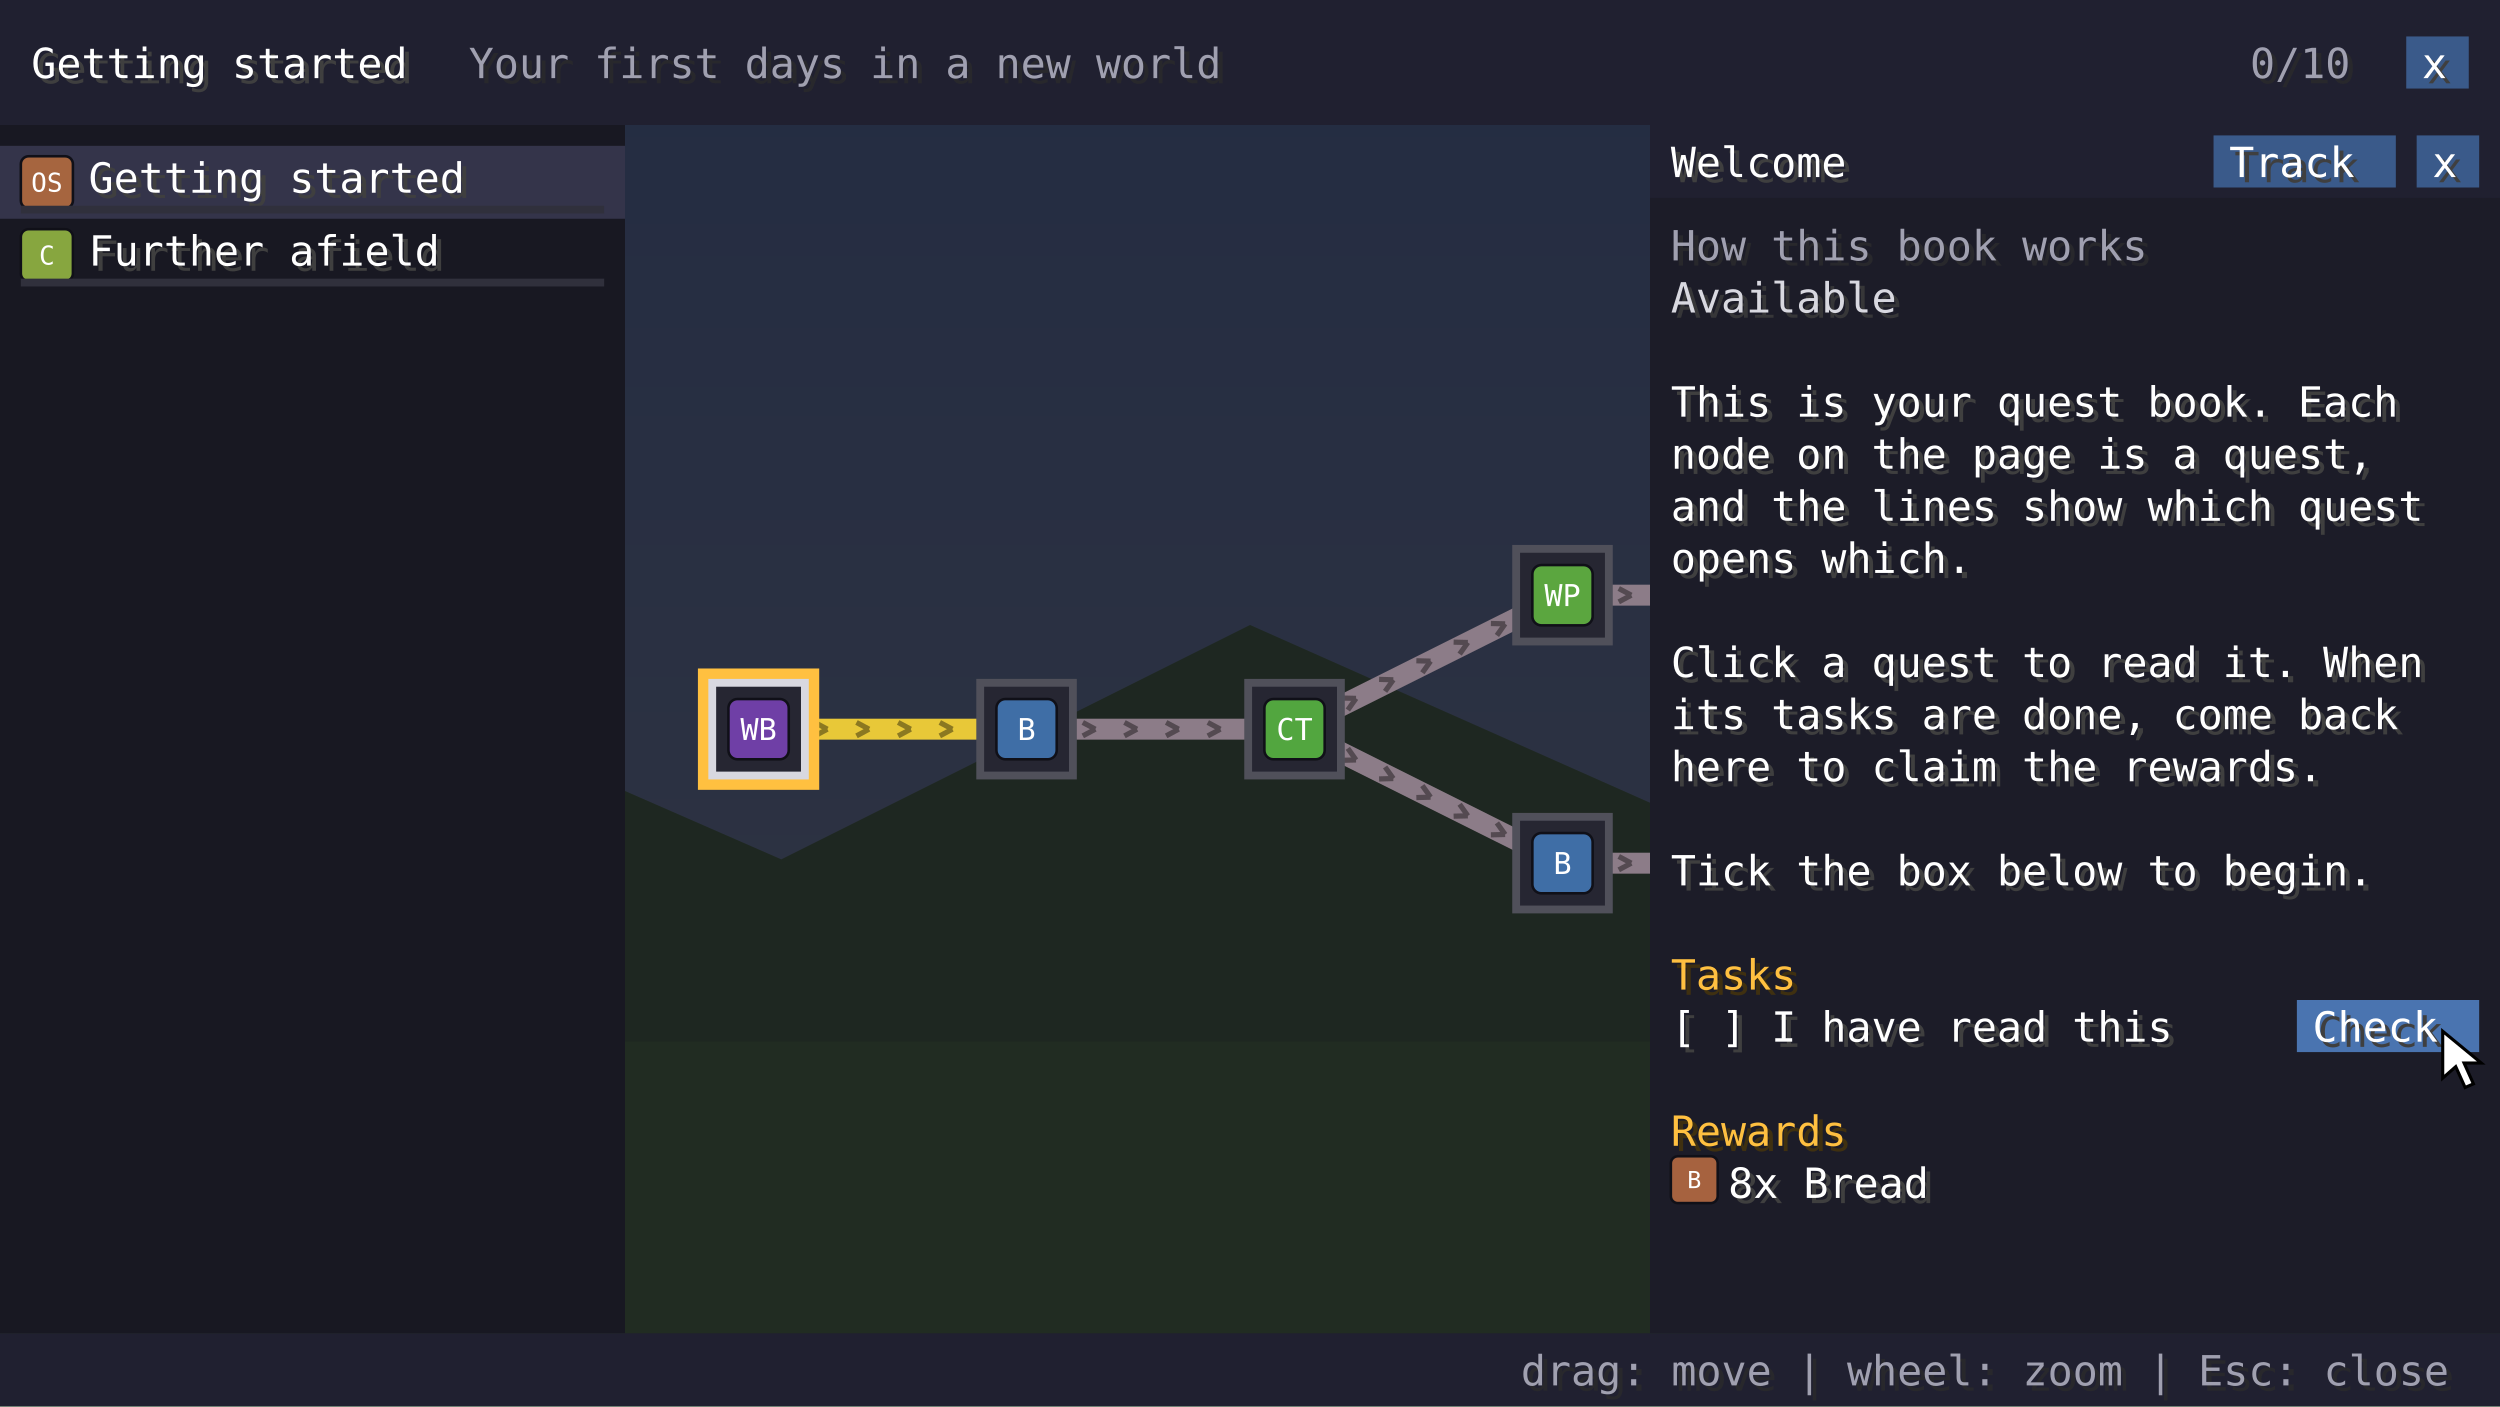
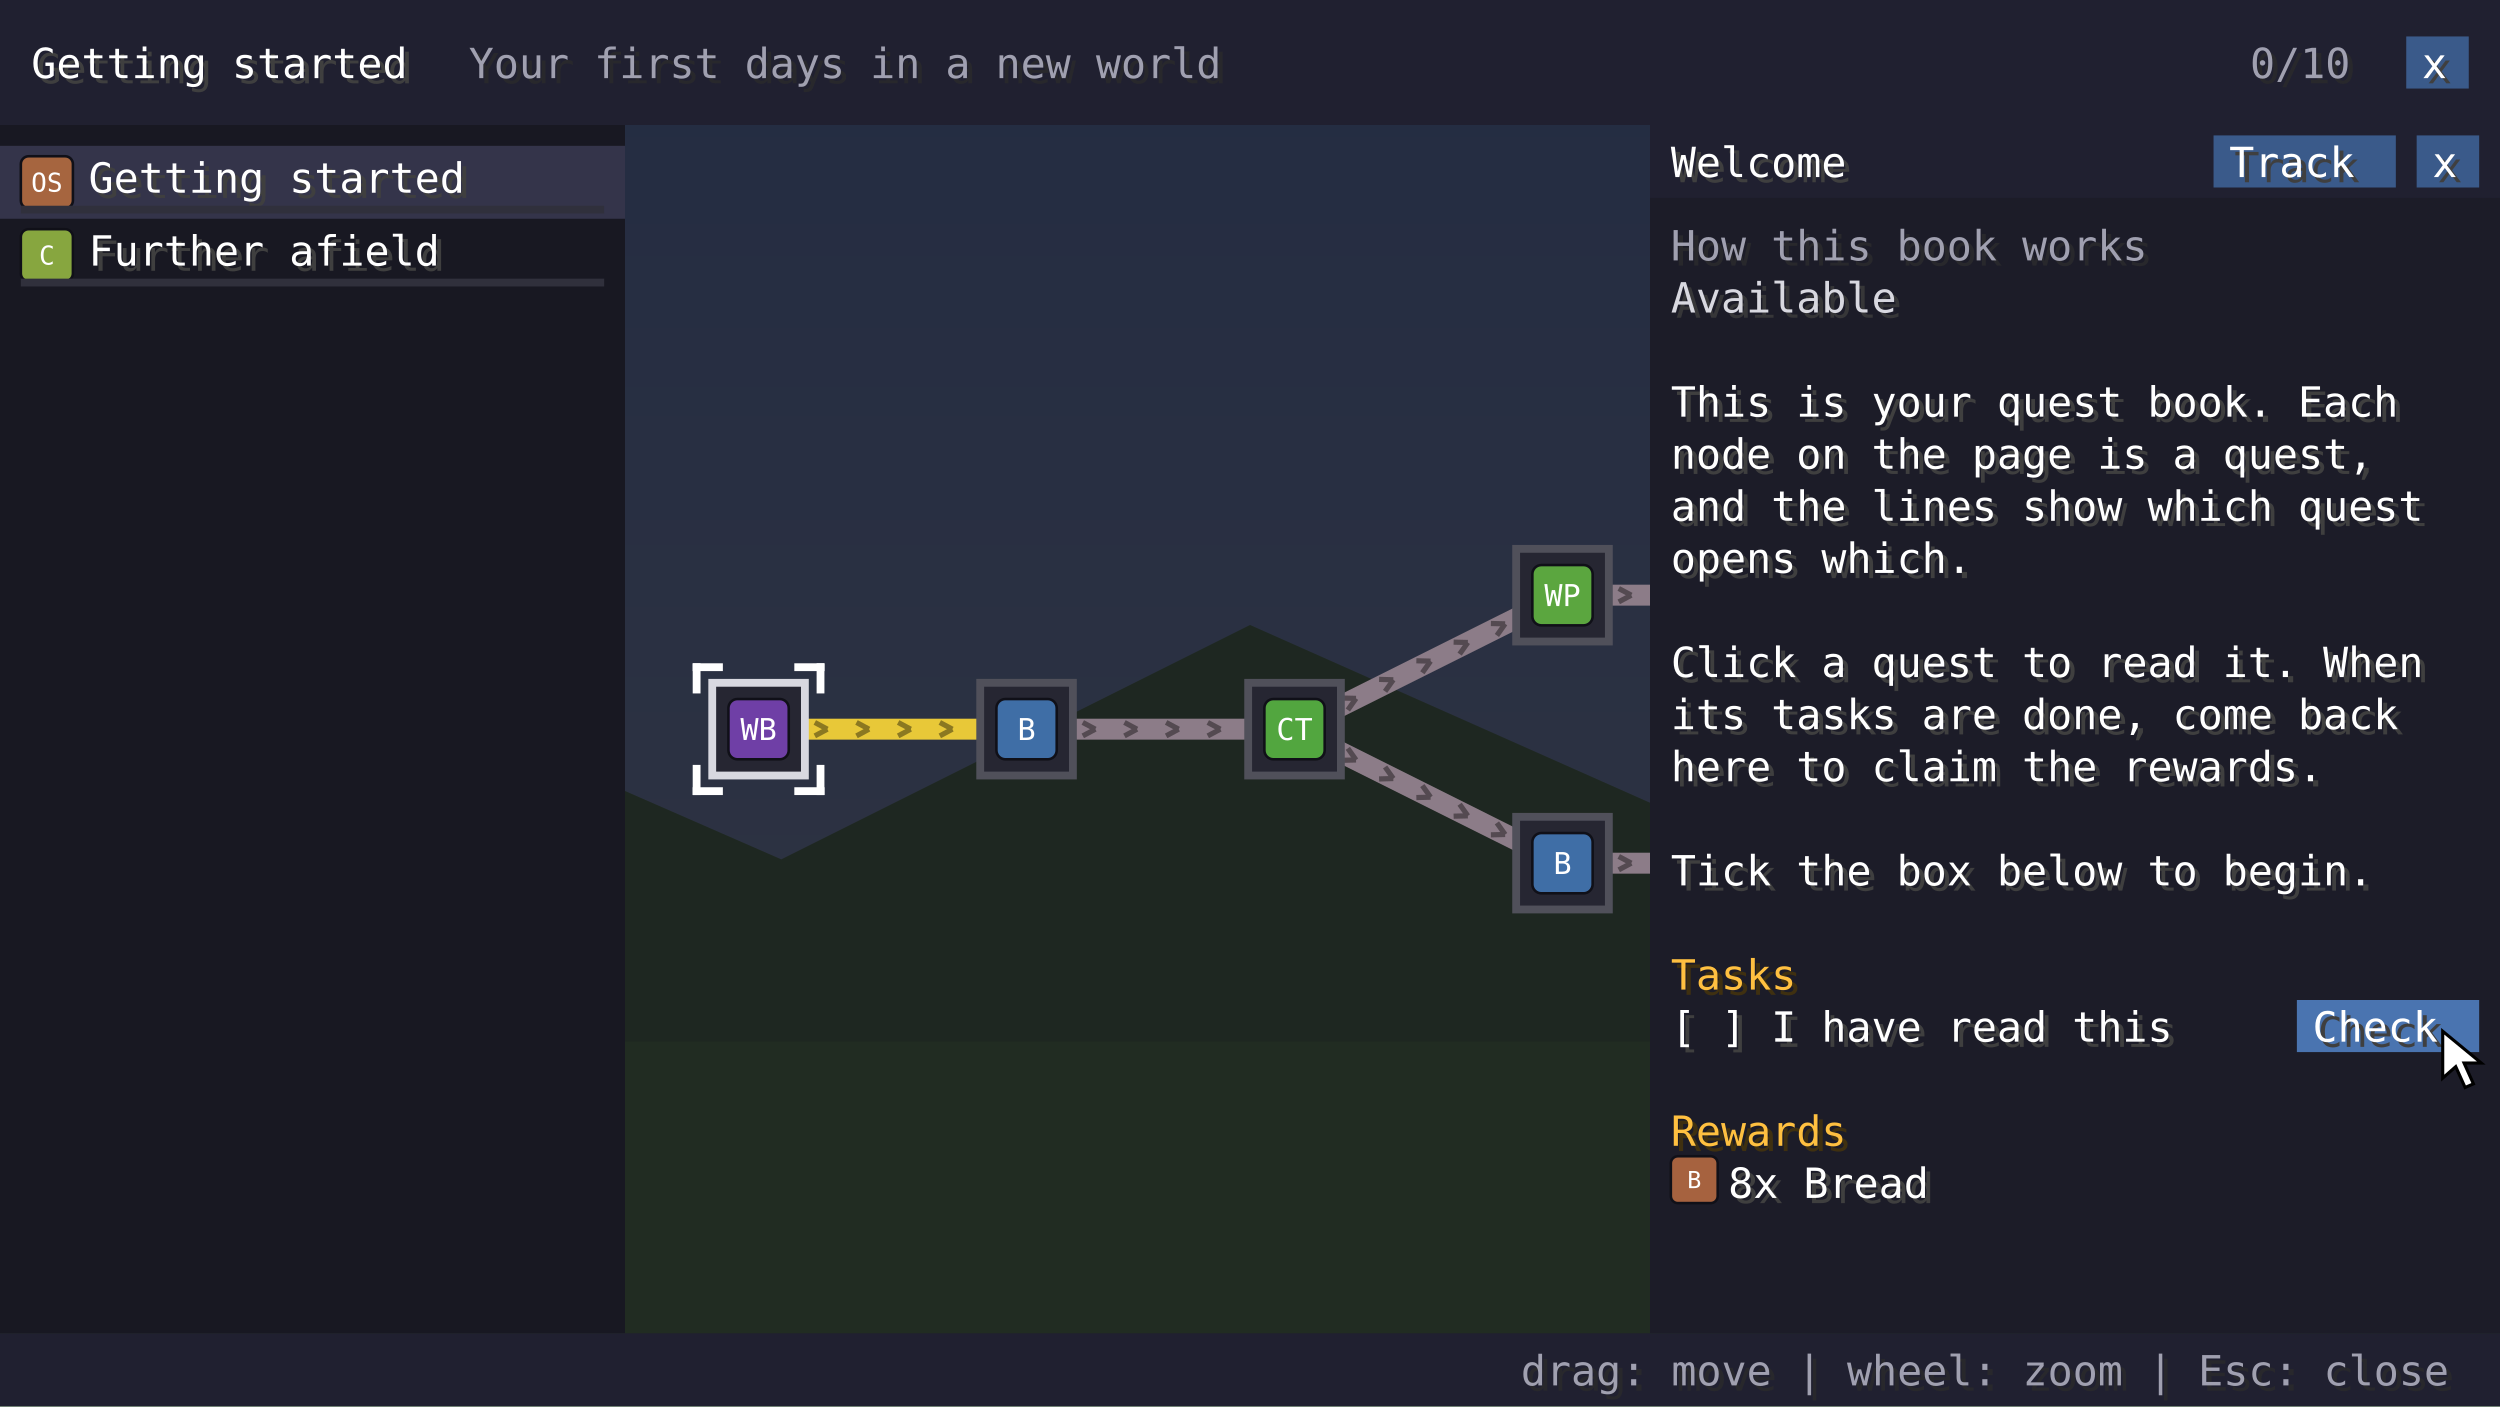
<svg xmlns="http://www.w3.org/2000/svg" viewBox="0 0 480 270" width="960" height="540" font-family="Consolas, 'DejaVu Sans Mono', monospace">
  <defs>
    <linearGradient id="sky" x1="0" y1="0" x2="0" y2="1">
      <stop offset="0" stop-color="#78a7ff" />
      <stop offset="1" stop-color="#c8dcff" />
    </linearGradient>
  </defs>
  <rect width="480" height="270" fill="url(#sky)" />
  <path d="M0 170 L70 130 L150 165 L240 120 L330 160 L410 125 L480 150 L480 270 L0 270 Z" fill="#5d8f4a" />
  <rect y="200" width="480" height="70" fill="#6aa84f" />
  <rect x="0.00" y="0.00" width="480.00" height="270.00" fill="#101018" fill-opacity="0.816" />
  <polygon points="197.10,142.01 248.55,142.01 248.55,137.99 197.10,137.99" fill="#8c7c88" fill-opacity="1.000" />
  <polygon points="200.13,141.73 202.54,140.44 202.07,139.56 199.66,140.85" fill="#544a51" fill-opacity="1.000" />
  <polygon points="199.66,139.15 202.07,140.44 202.54,139.56 200.13,138.27" fill="#544a51" fill-opacity="1.000" />
  <polygon points="208.13,141.73 210.54,140.44 210.07,139.56 207.66,140.85" fill="#544a51" fill-opacity="1.000" />
  <polygon points="207.66,139.15 210.07,140.44 210.54,139.56 208.13,138.27" fill="#544a51" fill-opacity="1.000" />
  <polygon points="216.13,141.73 218.54,140.44 218.07,139.56 215.66,140.85" fill="#544a51" fill-opacity="1.000" />
  <polygon points="215.66,139.15 218.07,140.44 218.54,139.56 216.13,138.27" fill="#544a51" fill-opacity="1.000" />
  <polygon points="224.13,141.73 226.54,140.44 226.07,139.56 223.66,140.85" fill="#544a51" fill-opacity="1.000" />
  <polygon points="223.66,139.15 226.07,140.44 226.54,139.56 224.13,138.27" fill="#544a51" fill-opacity="1.000" />
  <polygon points="232.13,141.73 234.54,140.44 234.07,139.56 231.66,140.85" fill="#544a51" fill-opacity="1.000" />
  <polygon points="231.66,139.15 234.07,140.44 234.54,139.56 232.13,138.27" fill="#544a51" fill-opacity="1.000" />
  <polygon points="240.13,141.73 242.54,140.44 242.07,139.56 239.66,140.85" fill="#544a51" fill-opacity="1.000" />
  <polygon points="239.66,139.15 242.07,140.44 242.54,139.56 240.13,138.27" fill="#544a51" fill-opacity="1.000" />
  <polygon points="249.45,141.80 300.90,116.07 299.10,112.48 247.65,138.20" fill="#8c7c88" fill-opacity="1.000" />
  <polygon points="252.03,140.19 253.61,137.96 252.80,137.38 251.22,139.61" fill="#544a51" fill-opacity="1.000" />
  <polygon points="250.46,138.10 253.19,138.17 253.22,137.17 250.49,137.10" fill="#544a51" fill-opacity="1.000" />
  <polygon points="259.19,136.61 260.77,134.38 259.95,133.80 258.37,136.03" fill="#544a51" fill-opacity="1.000" />
  <polygon points="257.62,134.52 260.35,134.59 260.37,133.59 257.64,133.52" fill="#544a51" fill-opacity="1.000" />
  <polygon points="266.34,133.03 267.92,130.81 267.11,130.23 265.53,132.46" fill="#544a51" fill-opacity="1.000" />
  <polygon points="264.77,130.94 267.50,131.02 267.53,130.02 264.80,129.94" fill="#544a51" fill-opacity="1.000" />
  <polygon points="273.50,129.46 275.08,127.23 274.26,126.65 272.68,128.88" fill="#544a51" fill-opacity="1.000" />
  <polygon points="271.93,127.37 274.66,127.44 274.68,126.44 271.95,126.37" fill="#544a51" fill-opacity="1.000" />
  <polygon points="280.65,125.88 282.23,123.65 281.42,123.07 279.84,125.30" fill="#544a51" fill-opacity="1.000" />
  <polygon points="279.08,123.79 281.81,123.86 281.84,122.86 279.11,122.79" fill="#544a51" fill-opacity="1.000" />
  <polygon points="287.81,122.30 289.39,120.07 288.57,119.49 286.99,121.72" fill="#544a51" fill-opacity="1.000" />
  <polygon points="286.24,120.21 288.97,120.28 289.00,119.28 286.26,119.21" fill="#544a51" fill-opacity="1.000" />
  <polygon points="294.96,118.72 296.55,116.49 295.73,115.92 294.15,118.15" fill="#544a51" fill-opacity="1.000" />
  <polygon points="293.39,116.63 296.12,116.71 296.15,115.71 293.42,115.63" fill="#544a51" fill-opacity="1.000" />
  <polygon points="300.00,116.28 351.45,116.28 351.45,112.26 300.00,112.26" fill="#8c7c88" fill-opacity="1.000" />
  <polygon points="303.03,116.00 305.44,114.72 304.97,113.83 302.56,115.12" fill="#544a51" fill-opacity="1.000" />
  <polygon points="302.56,113.43 304.97,114.72 305.44,113.83 303.03,112.55" fill="#544a51" fill-opacity="1.000" />
  <polygon points="311.03,116.00 313.44,114.72 312.97,113.83 310.56,115.12" fill="#544a51" fill-opacity="1.000" />
  <polygon points="310.56,113.43 312.97,114.72 313.44,113.83 311.03,112.55" fill="#544a51" fill-opacity="1.000" />
  <polygon points="319.03,116.00 321.44,114.72 320.97,113.83 318.56,115.12" fill="#544a51" fill-opacity="1.000" />
  <polygon points="318.56,113.43 320.97,114.72 321.44,113.83 319.03,112.55" fill="#544a51" fill-opacity="1.000" />
  <polygon points="327.03,116.00 329.44,114.72 328.97,113.83 326.56,115.12" fill="#544a51" fill-opacity="1.000" />
  <polygon points="326.56,113.43 328.97,114.72 329.44,113.83 327.03,112.55" fill="#544a51" fill-opacity="1.000" />
  <polygon points="335.03,116.00 337.44,114.72 336.97,113.83 334.56,115.12" fill="#544a51" fill-opacity="1.000" />
  <polygon points="334.56,113.43 336.97,114.72 337.44,113.83 335.03,112.55" fill="#544a51" fill-opacity="1.000" />
  <polygon points="343.03,116.00 345.44,114.72 344.97,113.83 342.56,115.12" fill="#544a51" fill-opacity="1.000" />
  <polygon points="342.56,113.43 344.97,114.72 345.44,113.83 343.03,112.55" fill="#544a51" fill-opacity="1.000" />
  <polygon points="247.65,141.80 299.10,167.52 300.90,163.93 249.45,138.20" fill="#8c7c88" fill-opacity="1.000" />
  <polygon points="250.49,142.90 253.22,142.83 253.19,141.83 250.46,141.90" fill="#544a51" fill-opacity="1.000" />
  <polygon points="251.22,140.39 252.80,142.62 253.61,142.04 252.03,139.81" fill="#544a51" fill-opacity="1.000" />
  <polygon points="257.64,146.48 260.37,146.41 260.35,145.41 257.62,145.48" fill="#544a51" fill-opacity="1.000" />
  <polygon points="258.37,143.97 259.95,146.20 260.77,145.62 259.19,143.39" fill="#544a51" fill-opacity="1.000" />
  <polygon points="264.80,150.06 267.53,149.98 267.50,148.98 264.77,149.06" fill="#544a51" fill-opacity="1.000" />
  <polygon points="265.53,147.54 267.11,149.77 267.92,149.19 266.34,146.97" fill="#544a51" fill-opacity="1.000" />
  <polygon points="271.95,153.63 274.68,153.56 274.66,152.56 271.93,152.63" fill="#544a51" fill-opacity="1.000" />
  <polygon points="272.68,151.12 274.26,153.35 275.08,152.77 273.50,150.54" fill="#544a51" fill-opacity="1.000" />
  <polygon points="279.11,157.21 281.84,157.14 281.81,156.14 279.08,156.21" fill="#544a51" fill-opacity="1.000" />
  <polygon points="279.84,154.70 281.42,156.93 282.23,156.35 280.65,154.12" fill="#544a51" fill-opacity="1.000" />
  <polygon points="286.26,160.79 289.00,160.72 288.97,159.72 286.24,159.79" fill="#544a51" fill-opacity="1.000" />
  <polygon points="286.99,158.28 288.57,160.51 289.39,159.93 287.81,157.70" fill="#544a51" fill-opacity="1.000" />
  <polygon points="293.42,164.37 296.15,164.29 296.12,163.29 293.39,163.37" fill="#544a51" fill-opacity="1.000" />
  <polygon points="294.15,161.85 295.73,164.08 296.55,163.51 294.96,161.28" fill="#544a51" fill-opacity="1.000" />
  <polygon points="300.00,167.74 351.45,167.74 351.45,163.72 300.00,163.72" fill="#8c7c88" fill-opacity="1.000" />
  <polygon points="303.03,167.45 305.44,166.17 304.97,165.28 302.56,166.57" fill="#544a51" fill-opacity="1.000" />
  <polygon points="302.56,164.88 304.97,166.17 305.44,165.28 303.03,164.00" fill="#544a51" fill-opacity="1.000" />
  <polygon points="311.03,167.45 313.44,166.17 312.97,165.28 310.56,166.57" fill="#544a51" fill-opacity="1.000" />
  <polygon points="310.56,164.88 312.97,166.17 313.44,165.28 311.03,164.00" fill="#544a51" fill-opacity="1.000" />
  <polygon points="319.03,167.45 321.44,166.17 320.97,165.28 318.56,166.57" fill="#544a51" fill-opacity="1.000" />
  <polygon points="318.56,164.88 320.97,166.17 321.44,165.28 319.03,164.00" fill="#544a51" fill-opacity="1.000" />
  <polygon points="327.03,167.45 329.44,166.17 328.97,165.28 326.56,166.57" fill="#544a51" fill-opacity="1.000" />
  <polygon points="326.56,164.88 328.97,166.17 329.44,165.28 327.03,164.00" fill="#544a51" fill-opacity="1.000" />
  <polygon points="335.03,167.45 337.44,166.17 336.97,165.28 334.56,166.57" fill="#544a51" fill-opacity="1.000" />
  <polygon points="334.56,164.88 336.97,166.17 337.44,165.28 335.03,164.00" fill="#544a51" fill-opacity="1.000" />
  <polygon points="343.03,167.45 345.44,166.17 344.97,165.28 342.56,166.57" fill="#544a51" fill-opacity="1.000" />
  <polygon points="342.56,164.88 344.97,166.17 345.44,165.28 343.03,164.00" fill="#544a51" fill-opacity="1.000" />
  <polygon points="145.65,142.01 197.10,142.01 197.10,137.99 145.65,137.99" fill="#e8c838" fill-opacity="1.000" />
  <polygon points="148.68,141.73 151.09,140.44 150.62,139.56 148.21,140.85" fill="#8b7821" fill-opacity="1.000" />
  <polygon points="148.21,139.15 150.62,140.44 151.09,139.56 148.68,138.27" fill="#8b7821" fill-opacity="1.000" />
  <polygon points="156.68,141.73 159.09,140.44 158.62,139.56 156.21,140.85" fill="#8b7821" fill-opacity="1.000" />
  <polygon points="156.21,139.15 158.62,140.44 159.09,139.56 156.68,138.27" fill="#8b7821" fill-opacity="1.000" />
  <polygon points="164.68,141.73 167.09,140.44 166.62,139.56 164.21,140.85" fill="#8b7821" fill-opacity="1.000" />
  <polygon points="164.21,139.15 166.62,140.44 167.09,139.56 164.68,138.27" fill="#8b7821" fill-opacity="1.000" />
  <polygon points="172.68,141.73 175.09,140.44 174.62,139.56 172.21,140.85" fill="#8b7821" fill-opacity="1.000" />
  <polygon points="172.21,139.15 174.62,140.44 175.09,139.56 172.68,138.27" fill="#8b7821" fill-opacity="1.000" />
  <polygon points="180.68,141.73 183.09,140.44 182.62,139.56 180.21,140.85" fill="#8b7821" fill-opacity="1.000" />
  <polygon points="180.21,139.15 182.62,140.44 183.09,139.56 180.68,138.27" fill="#8b7821" fill-opacity="1.000" />
  <polygon points="188.68,141.73 191.09,140.44 190.62,139.56 188.21,140.85" fill="#8b7821" fill-opacity="1.000" />
  <polygon points="188.21,139.15 190.62,140.44 191.09,139.56 188.68,138.27" fill="#8b7821" fill-opacity="1.000" />
-   <polygon points="134.00,151.65 157.29,151.65 157.29,128.35 134.00,128.35" fill="#ffc040" fill-opacity="1.000" />
  <polygon points="136.00,149.65 155.29,149.65 155.29,130.35 136.00,130.35" fill="#d8d8e0" fill-opacity="1.000" />
  <polygon points="137.50,148.15 153.79,148.15 153.79,131.85 137.50,131.85" fill="#262632" fill-opacity="1.000" />
  <rect x="139.86" y="134.21" width="11.58" height="11.58" rx="1.74" fill="hsl(268, 45%, 45%)" stroke="#101018" stroke-width="0.5" />
  <text x="145.65" y="142.08" font-size="5.79" text-anchor="middle" fill="#ffffff">WB</text>
+   <rect x="133.00" y="127.35" width="5.79" height="1.50" fill="#ffffff" fill-opacity="1.000" />
+   <rect x="133.00" y="127.35" width="1.50" height="5.79" fill="#ffffff" fill-opacity="1.000" />
+   <rect x="152.51" y="127.35" width="5.79" height="1.50" fill="#ffffff" fill-opacity="1.000" />
+   <rect x="156.79" y="127.35" width="1.50" height="5.79" fill="#ffffff" fill-opacity="1.000" />
+   <rect x="133.00" y="151.15" width="5.79" height="1.50" fill="#ffffff" fill-opacity="1.000" />
+   <rect x="133.00" y="146.86" width="1.50" height="5.79" fill="#ffffff" fill-opacity="1.000" />
+   <rect x="152.51" y="151.15" width="5.79" height="1.50" fill="#ffffff" fill-opacity="1.000" />
+   <rect x="156.79" y="146.86" width="1.50" height="5.79" fill="#ffffff" fill-opacity="1.000" />
  <polygon points="187.45,149.65 206.75,149.65 206.75,130.35 187.45,130.35" fill="#50505a" fill-opacity="1.000" />
  <polygon points="188.95,148.15 205.25,148.15 205.25,131.85 188.95,131.85" fill="#262632" fill-opacity="1.000" />
  <rect x="191.31" y="134.21" width="11.58" height="11.58" rx="1.74" fill="hsl(213, 45%, 45%)" stroke="#101018" stroke-width="0.5" />
  <text x="197.10" y="142.08" font-size="5.79" text-anchor="middle" fill="#ffffff">B</text>
  <polygon points="238.90,149.65 258.20,149.65 258.20,130.35 238.90,130.35" fill="#50505a" fill-opacity="1.000" />
  <polygon points="240.40,148.15 256.70,148.15 256.70,131.85 240.40,131.85" fill="#262632" fill-opacity="1.000" />
  <rect x="242.76" y="134.21" width="11.58" height="11.58" rx="1.74" fill="hsl(109, 45%, 45%)" stroke="#101018" stroke-width="0.5" />
  <text x="248.55" y="142.08" font-size="5.79" text-anchor="middle" fill="#ffffff">CT</text>
  <polygon points="290.35,123.92 309.65,123.92 309.65,104.63 290.35,104.63" fill="#50505a" fill-opacity="1.000" />
  <polygon points="291.85,122.42 308.15,122.42 308.15,106.13 291.85,106.13" fill="#262632" fill-opacity="1.000" />
  <rect x="294.21" y="108.49" width="11.58" height="11.58" rx="1.74" fill="hsl(104, 45%, 45%)" stroke="#101018" stroke-width="0.5" />
  <text x="300.00" y="116.36" font-size="5.79" text-anchor="middle" fill="#ffffff">WP</text>
  <polygon points="290.35,175.37 309.65,175.37 309.65,156.08 290.35,156.08" fill="#50505a" fill-opacity="1.000" />
  <polygon points="291.85,173.87 308.15,173.87 308.15,157.58 291.85,157.58" fill="#262632" fill-opacity="1.000" />
  <rect x="294.21" y="159.94" width="11.58" height="11.58" rx="1.74" fill="hsl(213, 45%, 45%)" stroke="#101018" stroke-width="0.5" />
  <text x="300.00" y="167.81" font-size="5.79" text-anchor="middle" fill="#ffffff">B</text>
  <rect x="0.00" y="24.00" width="120.00" height="232.00" fill="#181822" fill-opacity="1.000" />
  <rect x="0.00" y="28.00" width="120.00" height="14.00" fill="#34344a" fill-opacity="1.000" />
  <rect x="4.00" y="30.00" width="10.00" height="10.00" rx="1.50" fill="hsl(22, 45%, 45%)" stroke="#101018" stroke-width="0.5" />
  <text x="9.00" y="36.80" font-size="5.00" text-anchor="middle" fill="#ffffff">OS</text>
  <text x="18.00" y="38.00" font-size="8" textLength="76.00" lengthAdjust="spacingAndGlyphs" fill="#3f3f3f">Getting started</text>
  <text x="17.00" y="37.00" font-size="8" textLength="76.00" lengthAdjust="spacingAndGlyphs" fill="#ffffff">Getting started</text>
  <rect x="4.00" y="39.50" width="112.00" height="1.50" fill="#30303c" fill-opacity="1.000" />
  <rect x="4.00" y="44.00" width="10.00" height="10.00" rx="1.50" fill="hsl(78, 45%, 45%)" stroke="#101018" stroke-width="0.5" />
  <text x="9.00" y="50.80" font-size="5.00" text-anchor="middle" fill="#ffffff">C</text>
  <text x="18.00" y="52.00" font-size="8" textLength="72.00" lengthAdjust="spacingAndGlyphs" fill="#3f3f3f">Further afield</text>
  <text x="17.00" y="51.00" font-size="8" textLength="72.00" lengthAdjust="spacingAndGlyphs" fill="#ffffff">Further afield</text>
  <rect x="4.00" y="53.50" width="112.00" height="1.50" fill="#30303c" fill-opacity="1.000" />
  <rect x="316.80" y="24.00" width="163.20" height="232.00" fill="#1c1c28" fill-opacity="1.000" />
  <text x="321.80" y="51.00" font-size="8" textLength="100.00" lengthAdjust="spacingAndGlyphs" fill="#28282c">How this book works</text>
  <text x="320.80" y="50.00" font-size="8" textLength="100.00" lengthAdjust="spacingAndGlyphs" fill="#a0a0b0">How this book works</text>
  <text x="321.80" y="61.00" font-size="8" textLength="44.00" lengthAdjust="spacingAndGlyphs" fill="#363638">Available</text>
  <text x="320.80" y="60.00" font-size="8" textLength="44.00" lengthAdjust="spacingAndGlyphs" fill="#d8d8e0">Available</text>
  <text x="321.80" y="81.00" font-size="8" textLength="149.00" lengthAdjust="spacingAndGlyphs" fill="#3f3f3f">This is your quest book. Each</text>
  <text x="320.80" y="80.00" font-size="8" textLength="149.00" lengthAdjust="spacingAndGlyphs" fill="#ffffff">This is your quest book. Each</text>
  <text x="321.80" y="91.00" font-size="8" textLength="144.00" lengthAdjust="spacingAndGlyphs" fill="#3f3f3f">node on the page is a quest,</text>
  <text x="320.80" y="90.00" font-size="8" textLength="144.00" lengthAdjust="spacingAndGlyphs" fill="#ffffff">node on the page is a quest,</text>
  <text x="321.80" y="101.00" font-size="8" textLength="155.00" lengthAdjust="spacingAndGlyphs" fill="#3f3f3f">and the lines show which quest</text>
  <text x="320.80" y="100.00" font-size="8" textLength="155.00" lengthAdjust="spacingAndGlyphs" fill="#ffffff">and the lines show which quest</text>
  <text x="321.80" y="111.00" font-size="8" textLength="62.00" lengthAdjust="spacingAndGlyphs" fill="#3f3f3f">opens which.</text>
  <text x="320.80" y="110.00" font-size="8" textLength="62.00" lengthAdjust="spacingAndGlyphs" fill="#ffffff">opens which.</text>
  <text x="321.80" y="131.00" font-size="8" textLength="146.00" lengthAdjust="spacingAndGlyphs" fill="#3f3f3f">Click a quest to read it. When</text>
  <text x="320.80" y="130.00" font-size="8" textLength="146.00" lengthAdjust="spacingAndGlyphs" fill="#ffffff">Click a quest to read it. When</text>
  <text x="321.80" y="141.00" font-size="8" textLength="150.00" lengthAdjust="spacingAndGlyphs" fill="#3f3f3f">its tasks are done, come back</text>
  <text x="320.80" y="140.00" font-size="8" textLength="150.00" lengthAdjust="spacingAndGlyphs" fill="#ffffff">its tasks are done, come back</text>
  <text x="321.80" y="151.00" font-size="8" textLength="133.00" lengthAdjust="spacingAndGlyphs" fill="#3f3f3f">here to claim the rewards.</text>
  <text x="320.80" y="150.00" font-size="8" textLength="133.00" lengthAdjust="spacingAndGlyphs" fill="#ffffff">here to claim the rewards.</text>
  <text x="321.80" y="171.00" font-size="8" textLength="138.00" lengthAdjust="spacingAndGlyphs" fill="#3f3f3f">Tick the box below to begin.</text>
  <text x="320.80" y="170.00" font-size="8" textLength="138.00" lengthAdjust="spacingAndGlyphs" fill="#ffffff">Tick the box below to begin.</text>
  <text x="321.80" y="191.00" font-size="8" textLength="29.00" lengthAdjust="spacingAndGlyphs" fill="#3f3010">Tasks</text>
  <text x="320.80" y="190.00" font-size="8" textLength="29.00" lengthAdjust="spacingAndGlyphs" fill="#ffc040">Tasks</text>
  <rect x="441.00" y="192.00" width="35.00" height="10.00" fill="#4a74b0" fill-opacity="1.000" />
  <text x="445.00" y="201.00" font-size="8" textLength="29.00" lengthAdjust="spacingAndGlyphs" fill="#3f3f3f">Check</text>
  <text x="444.00" y="200.00" font-size="8" textLength="29.00" lengthAdjust="spacingAndGlyphs" fill="#ffffff">Check</text>
  <text x="321.80" y="201.00" font-size="8" textLength="98.00" lengthAdjust="spacingAndGlyphs" fill="#3f3f3f">[ ] I have read this</text>
  <text x="320.80" y="200.00" font-size="8" textLength="98.00" lengthAdjust="spacingAndGlyphs" fill="#ffffff">[ ] I have read this</text>
  <text x="321.80" y="221.00" font-size="8" textLength="42.00" lengthAdjust="spacingAndGlyphs" fill="#3f3010">Rewards</text>
  <text x="320.80" y="220.00" font-size="8" textLength="42.00" lengthAdjust="spacingAndGlyphs" fill="#ffc040">Rewards</text>
  <rect x="320.80" y="222.00" width="9.00" height="9.00" rx="1.35" fill="hsl(20, 45%, 45%)" stroke="#101018" stroke-width="0.5" />
  <text x="325.30" y="228.12" font-size="4.50" text-anchor="middle" fill="#ffffff">B</text>
  <text x="332.80" y="231.00" font-size="8" textLength="46.00" lengthAdjust="spacingAndGlyphs" fill="#3f3f3f">8x Bread</text>
  <text x="331.80" y="230.00" font-size="8" textLength="46.00" lengthAdjust="spacingAndGlyphs" fill="#ffffff">8x Bread</text>
  <rect x="316.80" y="24.00" width="163.20" height="14.00" fill="#202030" fill-opacity="1.000" />
  <rect x="464.00" y="26.00" width="12.00" height="10.00" fill="#3a5a8a" fill-opacity="1.000" />
  <text x="468.00" y="35.00" font-size="8" textLength="6.00" lengthAdjust="spacingAndGlyphs" fill="#3f3f3f">x</text>
  <text x="467.00" y="34.00" font-size="8" textLength="6.00" lengthAdjust="spacingAndGlyphs" fill="#ffffff">x</text>
  <rect x="425.00" y="26.00" width="35.00" height="10.00" fill="#3a5a8a" fill-opacity="1.000" />
  <text x="429.00" y="35.00" font-size="8" textLength="29.00" lengthAdjust="spacingAndGlyphs" fill="#3f3f3f">Track</text>
  <text x="428.00" y="34.00" font-size="8" textLength="29.00" lengthAdjust="spacingAndGlyphs" fill="#ffffff">Track</text>
  <text x="321.80" y="35.00" font-size="8" textLength="39.00" lengthAdjust="spacingAndGlyphs" fill="#3f3f3f">Welcome</text>
  <text x="320.80" y="34.00" font-size="8" textLength="39.00" lengthAdjust="spacingAndGlyphs" fill="#ffffff">Welcome</text>
  <rect x="0.00" y="0.00" width="480.00" height="24.00" fill="#202030" fill-opacity="1.000" />
  <rect x="462.00" y="7.00" width="12.00" height="10.00" fill="#3a5a8a" fill-opacity="1.000" />
  <text x="466.00" y="16.00" font-size="8" textLength="6.00" lengthAdjust="spacingAndGlyphs" fill="#3f3f3f">x</text>
  <text x="465.00" y="15.00" font-size="8" textLength="6.00" lengthAdjust="spacingAndGlyphs" fill="#ffffff">x</text>
  <text x="433.00" y="16.00" font-size="8" textLength="24.00" lengthAdjust="spacingAndGlyphs" fill="#28282c">0/10</text>
  <text x="432.00" y="15.00" font-size="8" textLength="24.00" lengthAdjust="spacingAndGlyphs" fill="#a0a0b0">0/10</text>
  <text x="7.00" y="16.00" font-size="8" textLength="76.00" lengthAdjust="spacingAndGlyphs" fill="#3f3f3f">Getting started</text>
  <text x="6.00" y="15.00" font-size="8" textLength="76.00" lengthAdjust="spacingAndGlyphs" fill="#ffffff">Getting started</text>
  <text x="91.00" y="16.00" font-size="8" textLength="154.00" lengthAdjust="spacingAndGlyphs" fill="#28282c">Your first days in a new world</text>
  <text x="90.00" y="15.00" font-size="8" textLength="154.00" lengthAdjust="spacingAndGlyphs" fill="#a0a0b0">Your first days in a new world</text>
  <rect x="0.00" y="256.00" width="480.00" height="14.00" fill="#202030" fill-opacity="1.000" />
  <text x="293.00" y="267.00" font-size="8" textLength="182.00" lengthAdjust="spacingAndGlyphs" fill="#28282c">drag: move | wheel: zoom | Esc: close</text>
  <text x="292.00" y="266.00" font-size="8" textLength="182.00" lengthAdjust="spacingAndGlyphs" fill="#a0a0b0">drag: move | wheel: zoom | Esc: close</text>
  <path d="M469.00 198.00 l0 9 l2.5 -2.2 l1.8 4 l1.6 -0.7 l-1.8 -4 l3.3 0 Z" fill="#ffffff" stroke="#000000" stroke-width="0.6" />
</svg>
